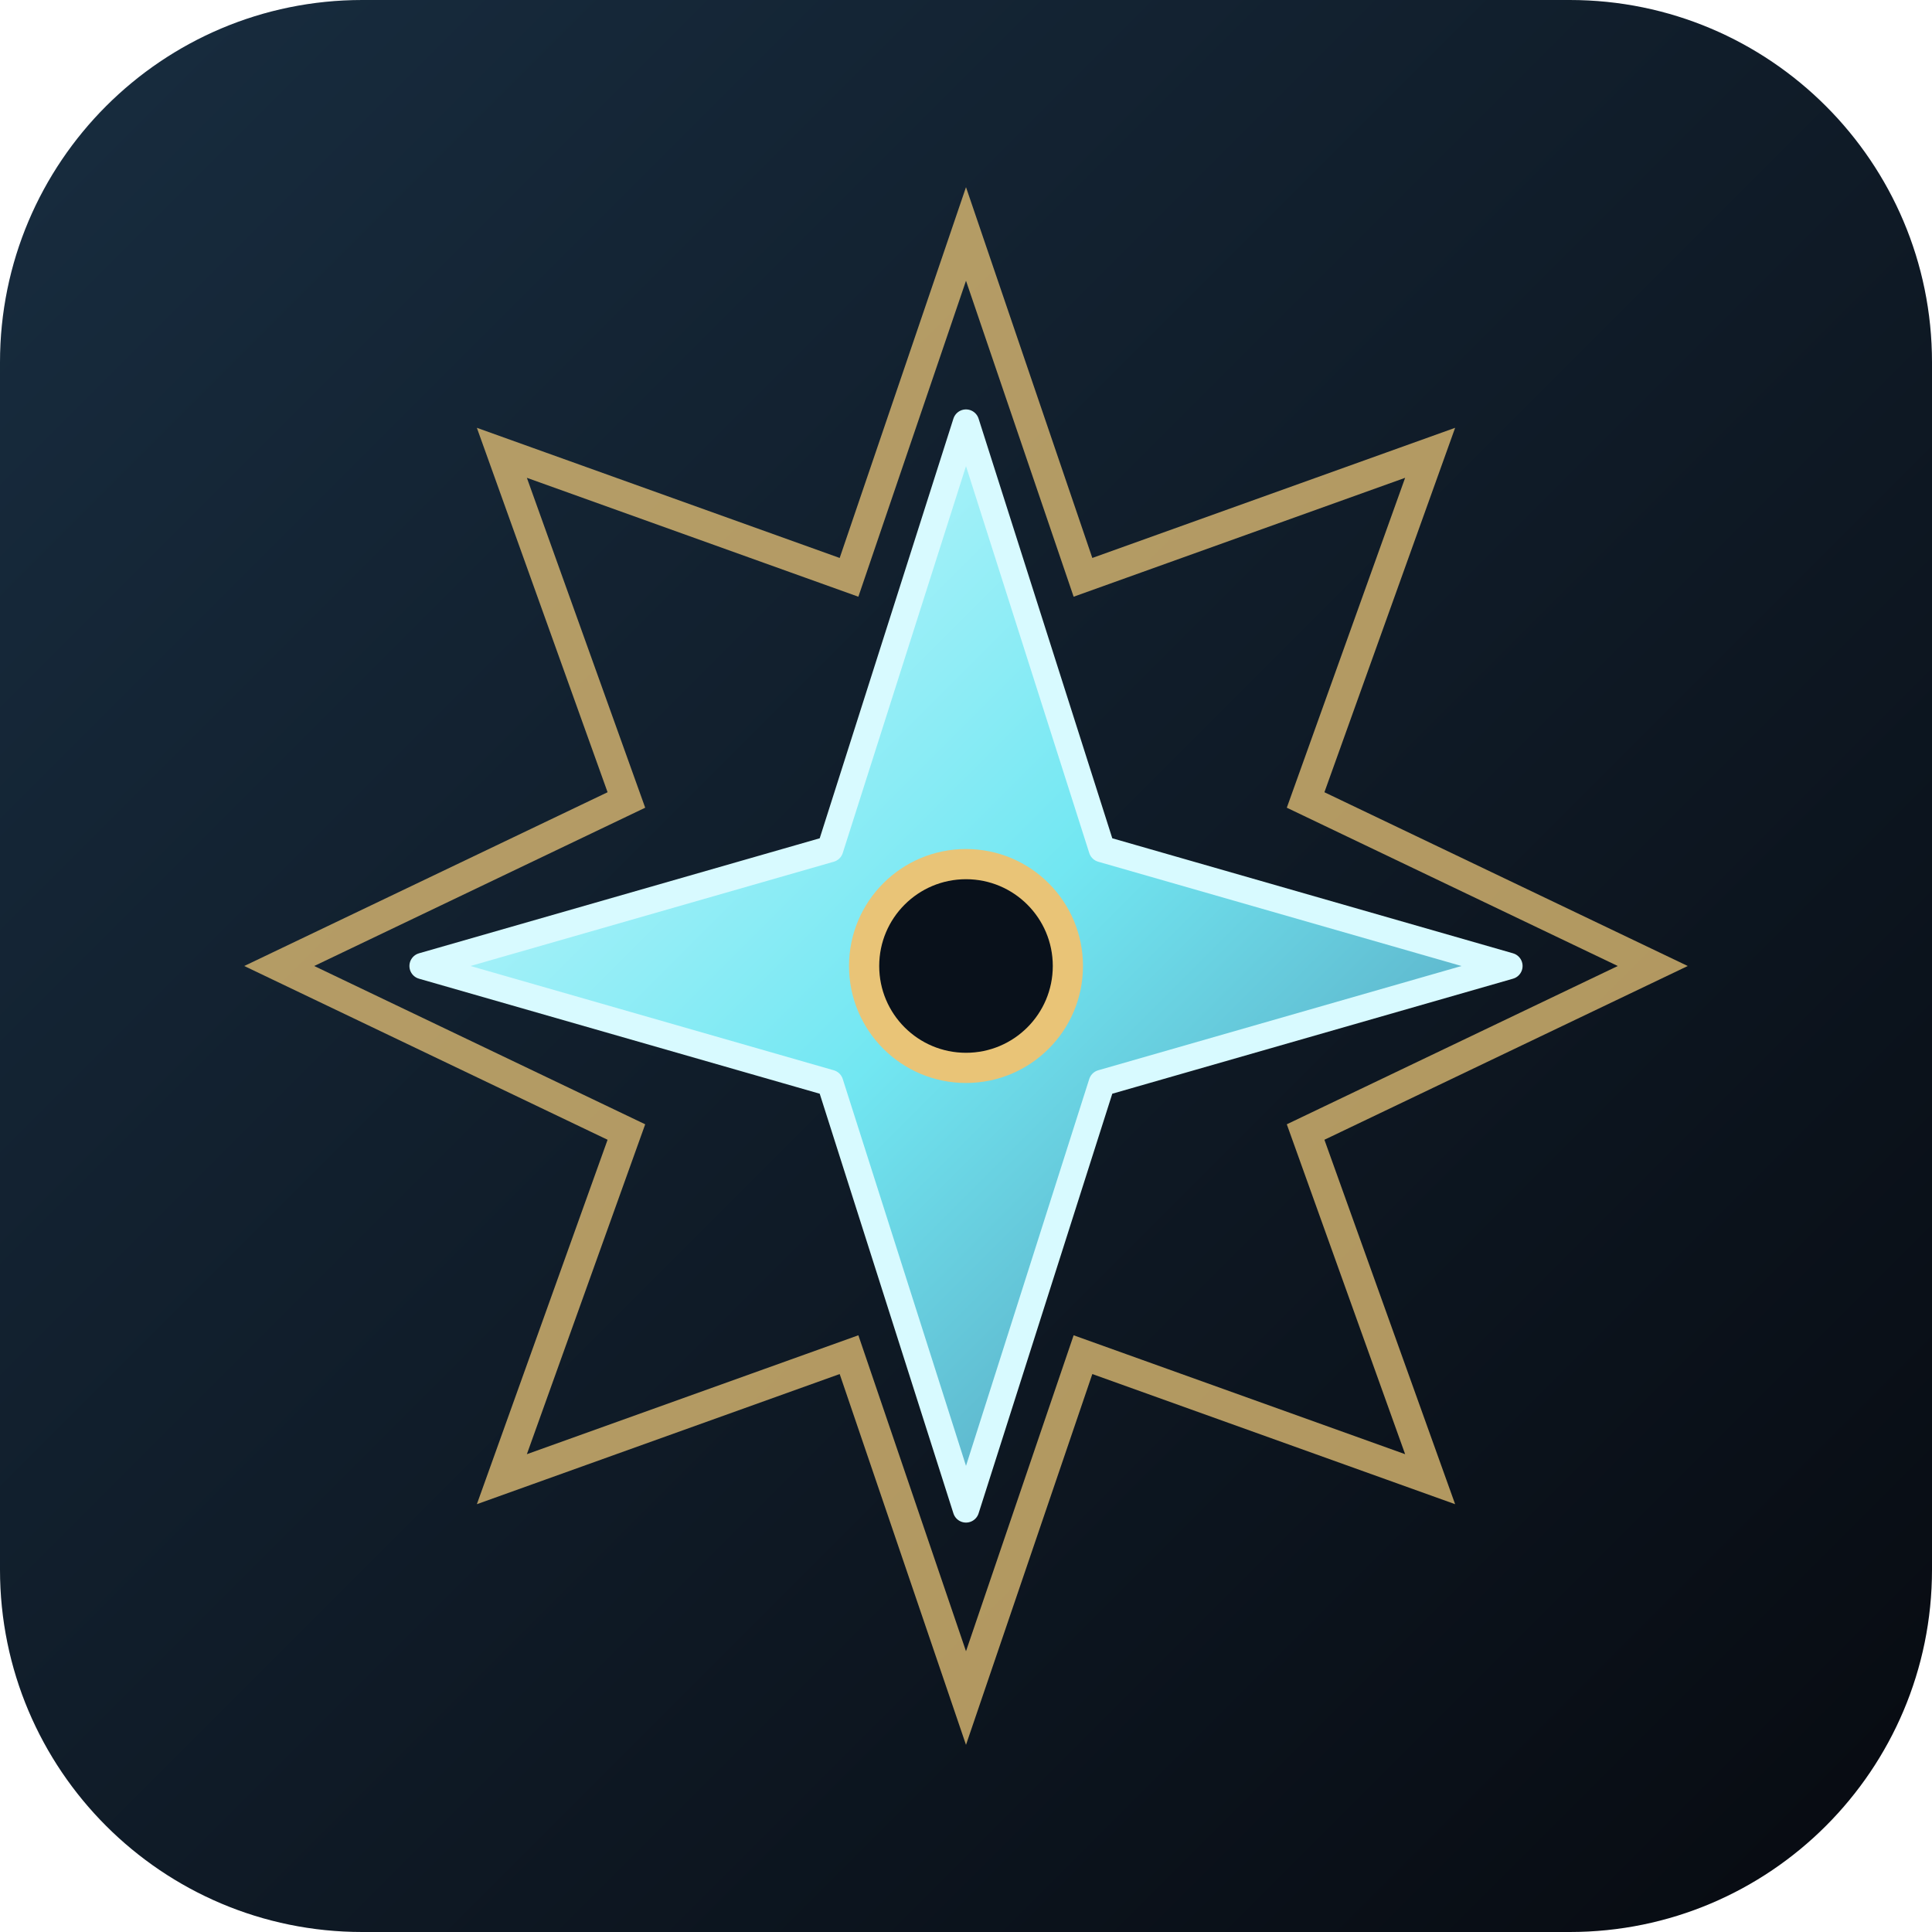
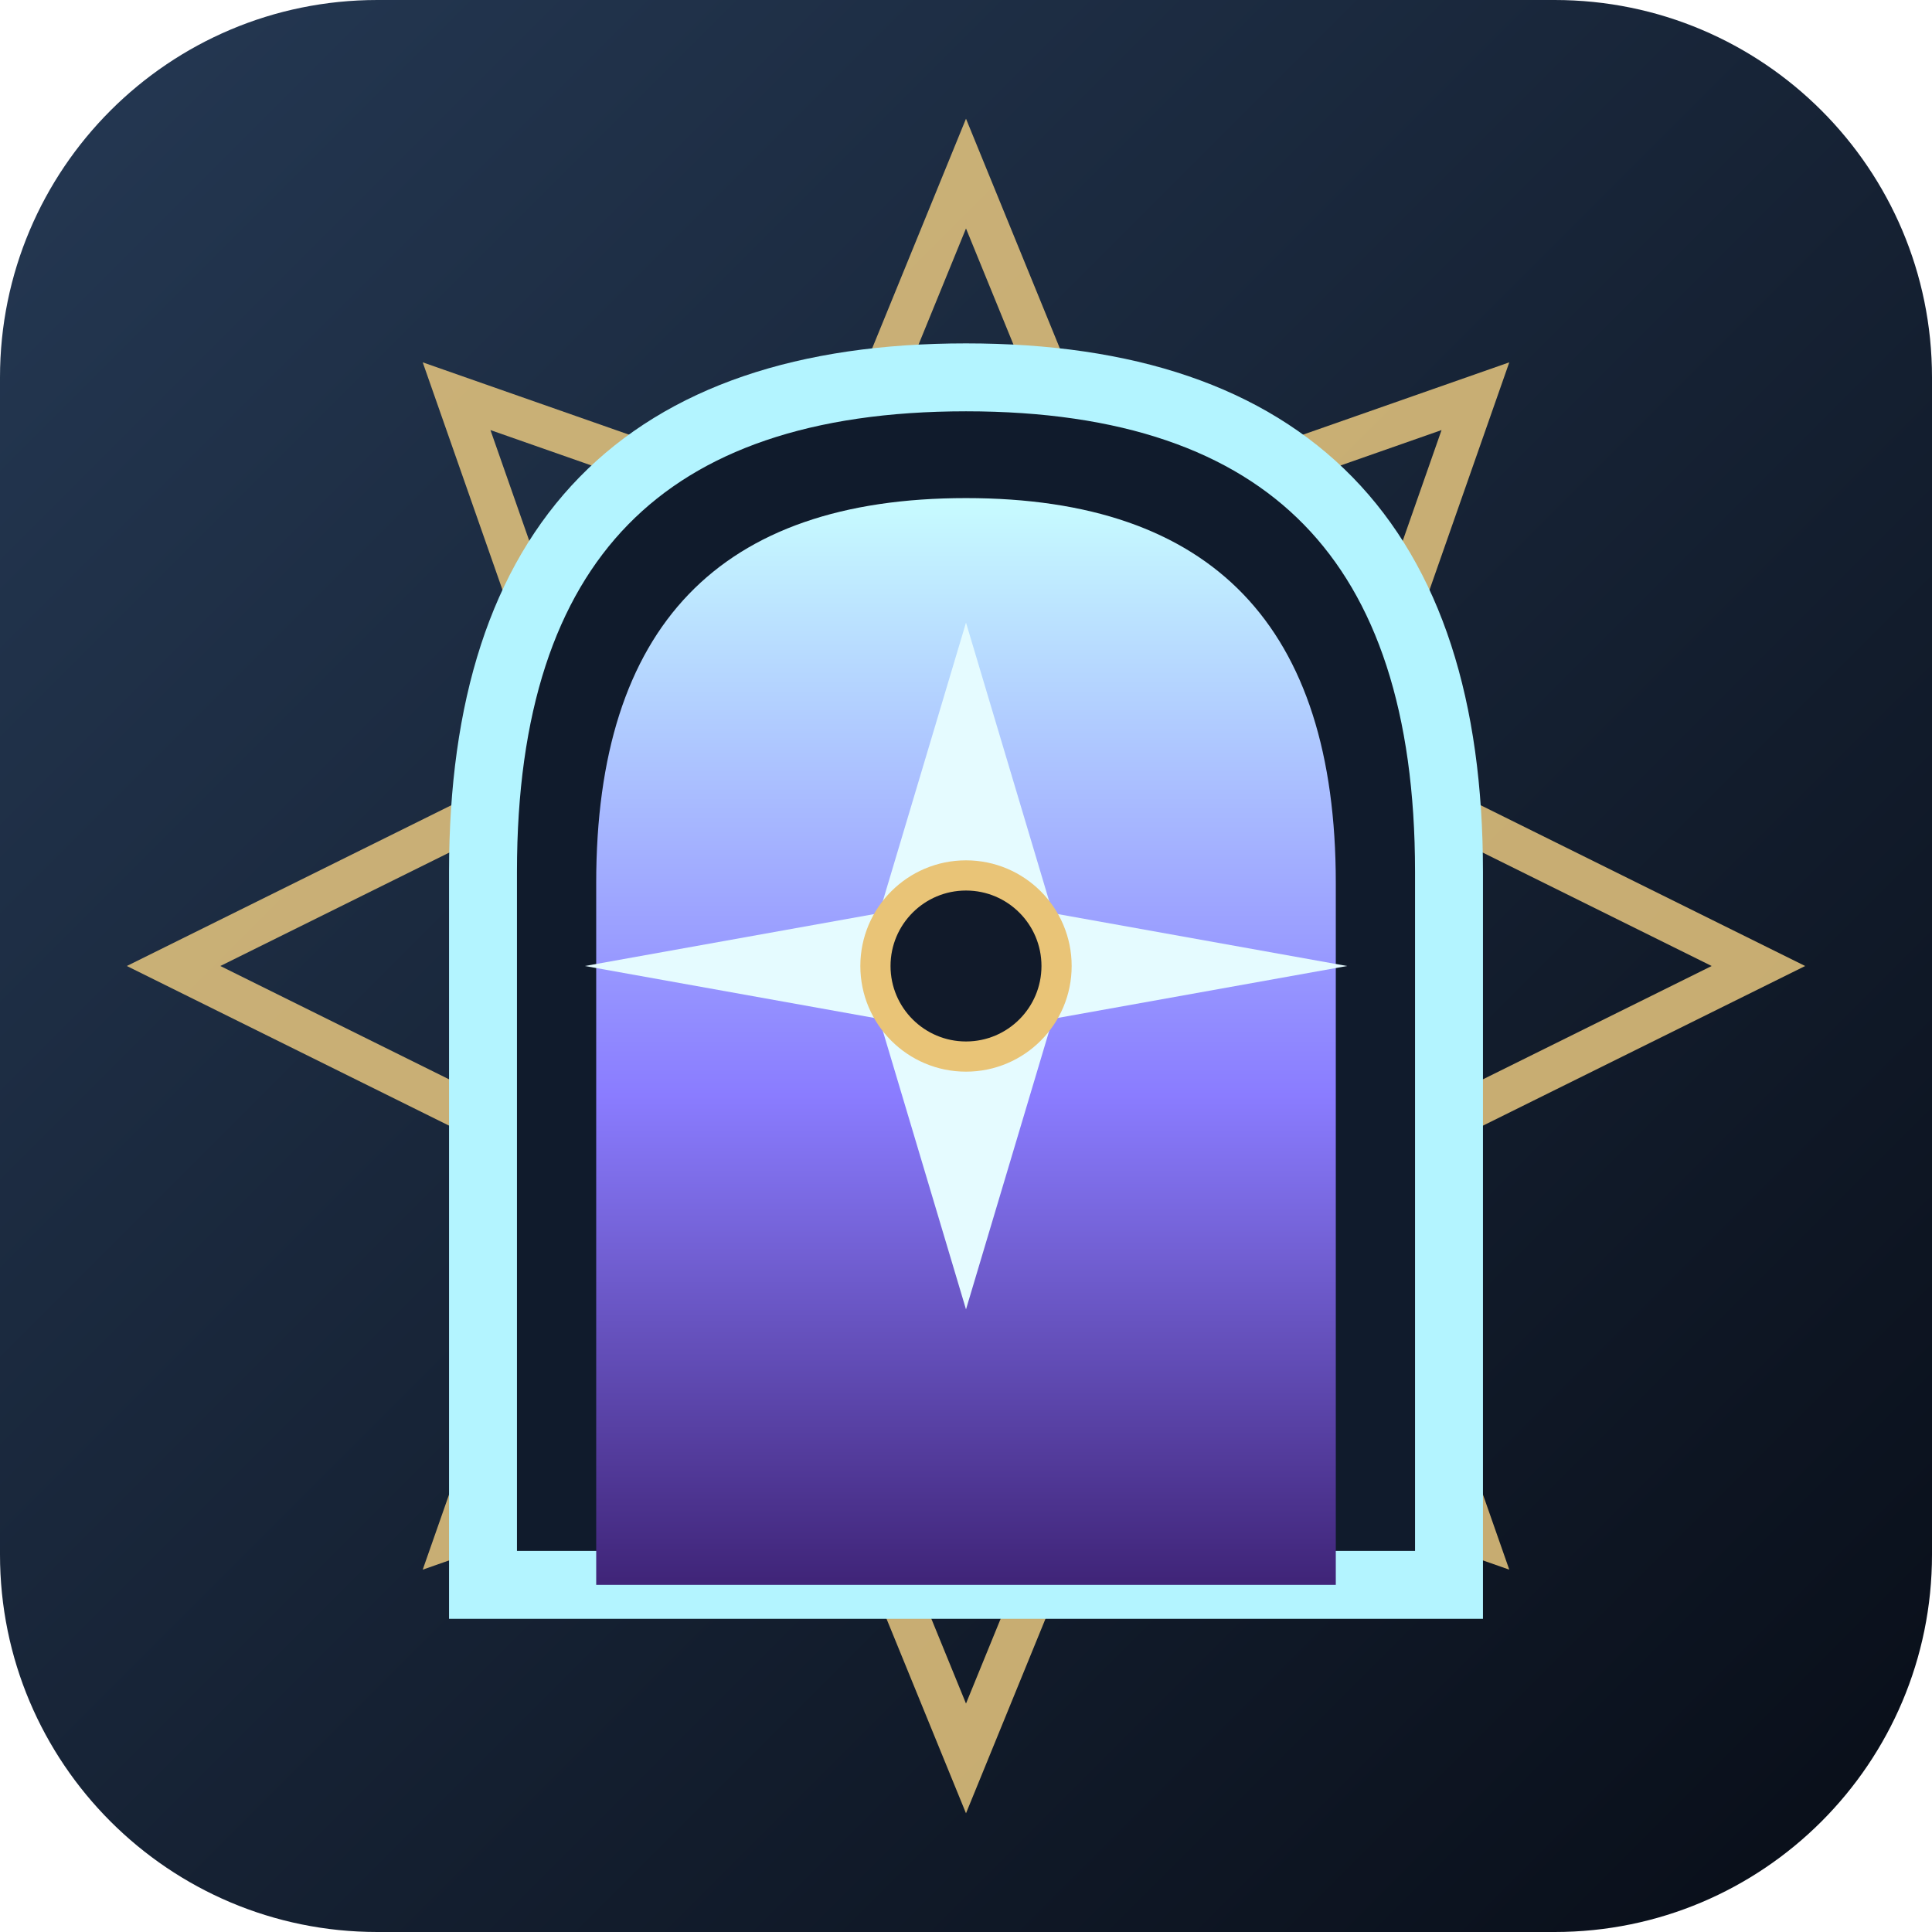
<svg xmlns="http://www.w3.org/2000/svg" viewBox="0 0 512 512">
  <defs>
-     <linearGradient id="bg" x1="0" y1="0" x2="1" y2="1">
-       <stop offset="0" stop-color="#182d40" />
-       <stop offset="1" stop-color="#070a10" />
+     <linearGradient id="b" x2="1" y2="1">
+       <stop stop-color="#253954" />
+       <stop offset="1" stop-color="#080d17" />
    </linearGradient>
-     <linearGradient id="blade" x1="0" y1="0" x2="1" y2="1">
-       <stop offset="0" stop-color="#d9fbff" />
-       <stop offset=".5" stop-color="#72e7f2" />
-       <stop offset="1" stop-color="#4a87a8" />
+     <linearGradient id="p" x2="0" y2="1">
+       <stop stop-color="#c7fbff" />
+       <stop offset=".55" stop-color="#8a7cff" />
+       <stop offset="1" stop-color="#402579" />
    </linearGradient>
  </defs>
-   <rect width="512" height="512" rx="96" fill="url(#bg)" />
-   <path d="M256 62 287 153 379 120 346 212 438 256 346 300 379 392 287 359 256 450 225 359 133 392 166 300 74 256 166 212 133 120 225 153Z" fill="none" stroke="#e9c477" stroke-width="8" opacity=".75" />
-   <path d="M256 112 292 225 400 256 292 287 256 400 220 287 112 256 220 225Z" fill="url(#blade)" stroke="#d8faff" stroke-width="7" stroke-linejoin="round" />
-   <circle cx="256" cy="256" r="27" fill="#09111b" stroke="#e9c477" stroke-width="8" />
+   <rect width="512" height="512" rx="100" fill="url(#b)" />
+   <path d="M256 46 294 139 391 105 357 202 466 256 357 310 391 407 294 373 256 466 218 373 121 407 155 310 46 256 155 202 121 105 218 139Z" fill="none" stroke="#e8c77f" stroke-width="11" opacity=".85" />
+   <path d="M128 420V231Q128 100 256 100T384 231V420Z" fill="#101b2c" stroke="#b3f4ff" stroke-width="18" />
+   <path d="M158 420V234Q158 132 256 132T354 234V420Z" fill="url(#p)" />
+   <path d="M256 165 279 242 357 256 279 270 256 347 233 270 155 256 233 242Z" fill="#e5fbff" />
+   <circle cx="256" cy="256" r="24" fill="#111a2a" stroke="#e9c477" stroke-width="8" />
</svg>
